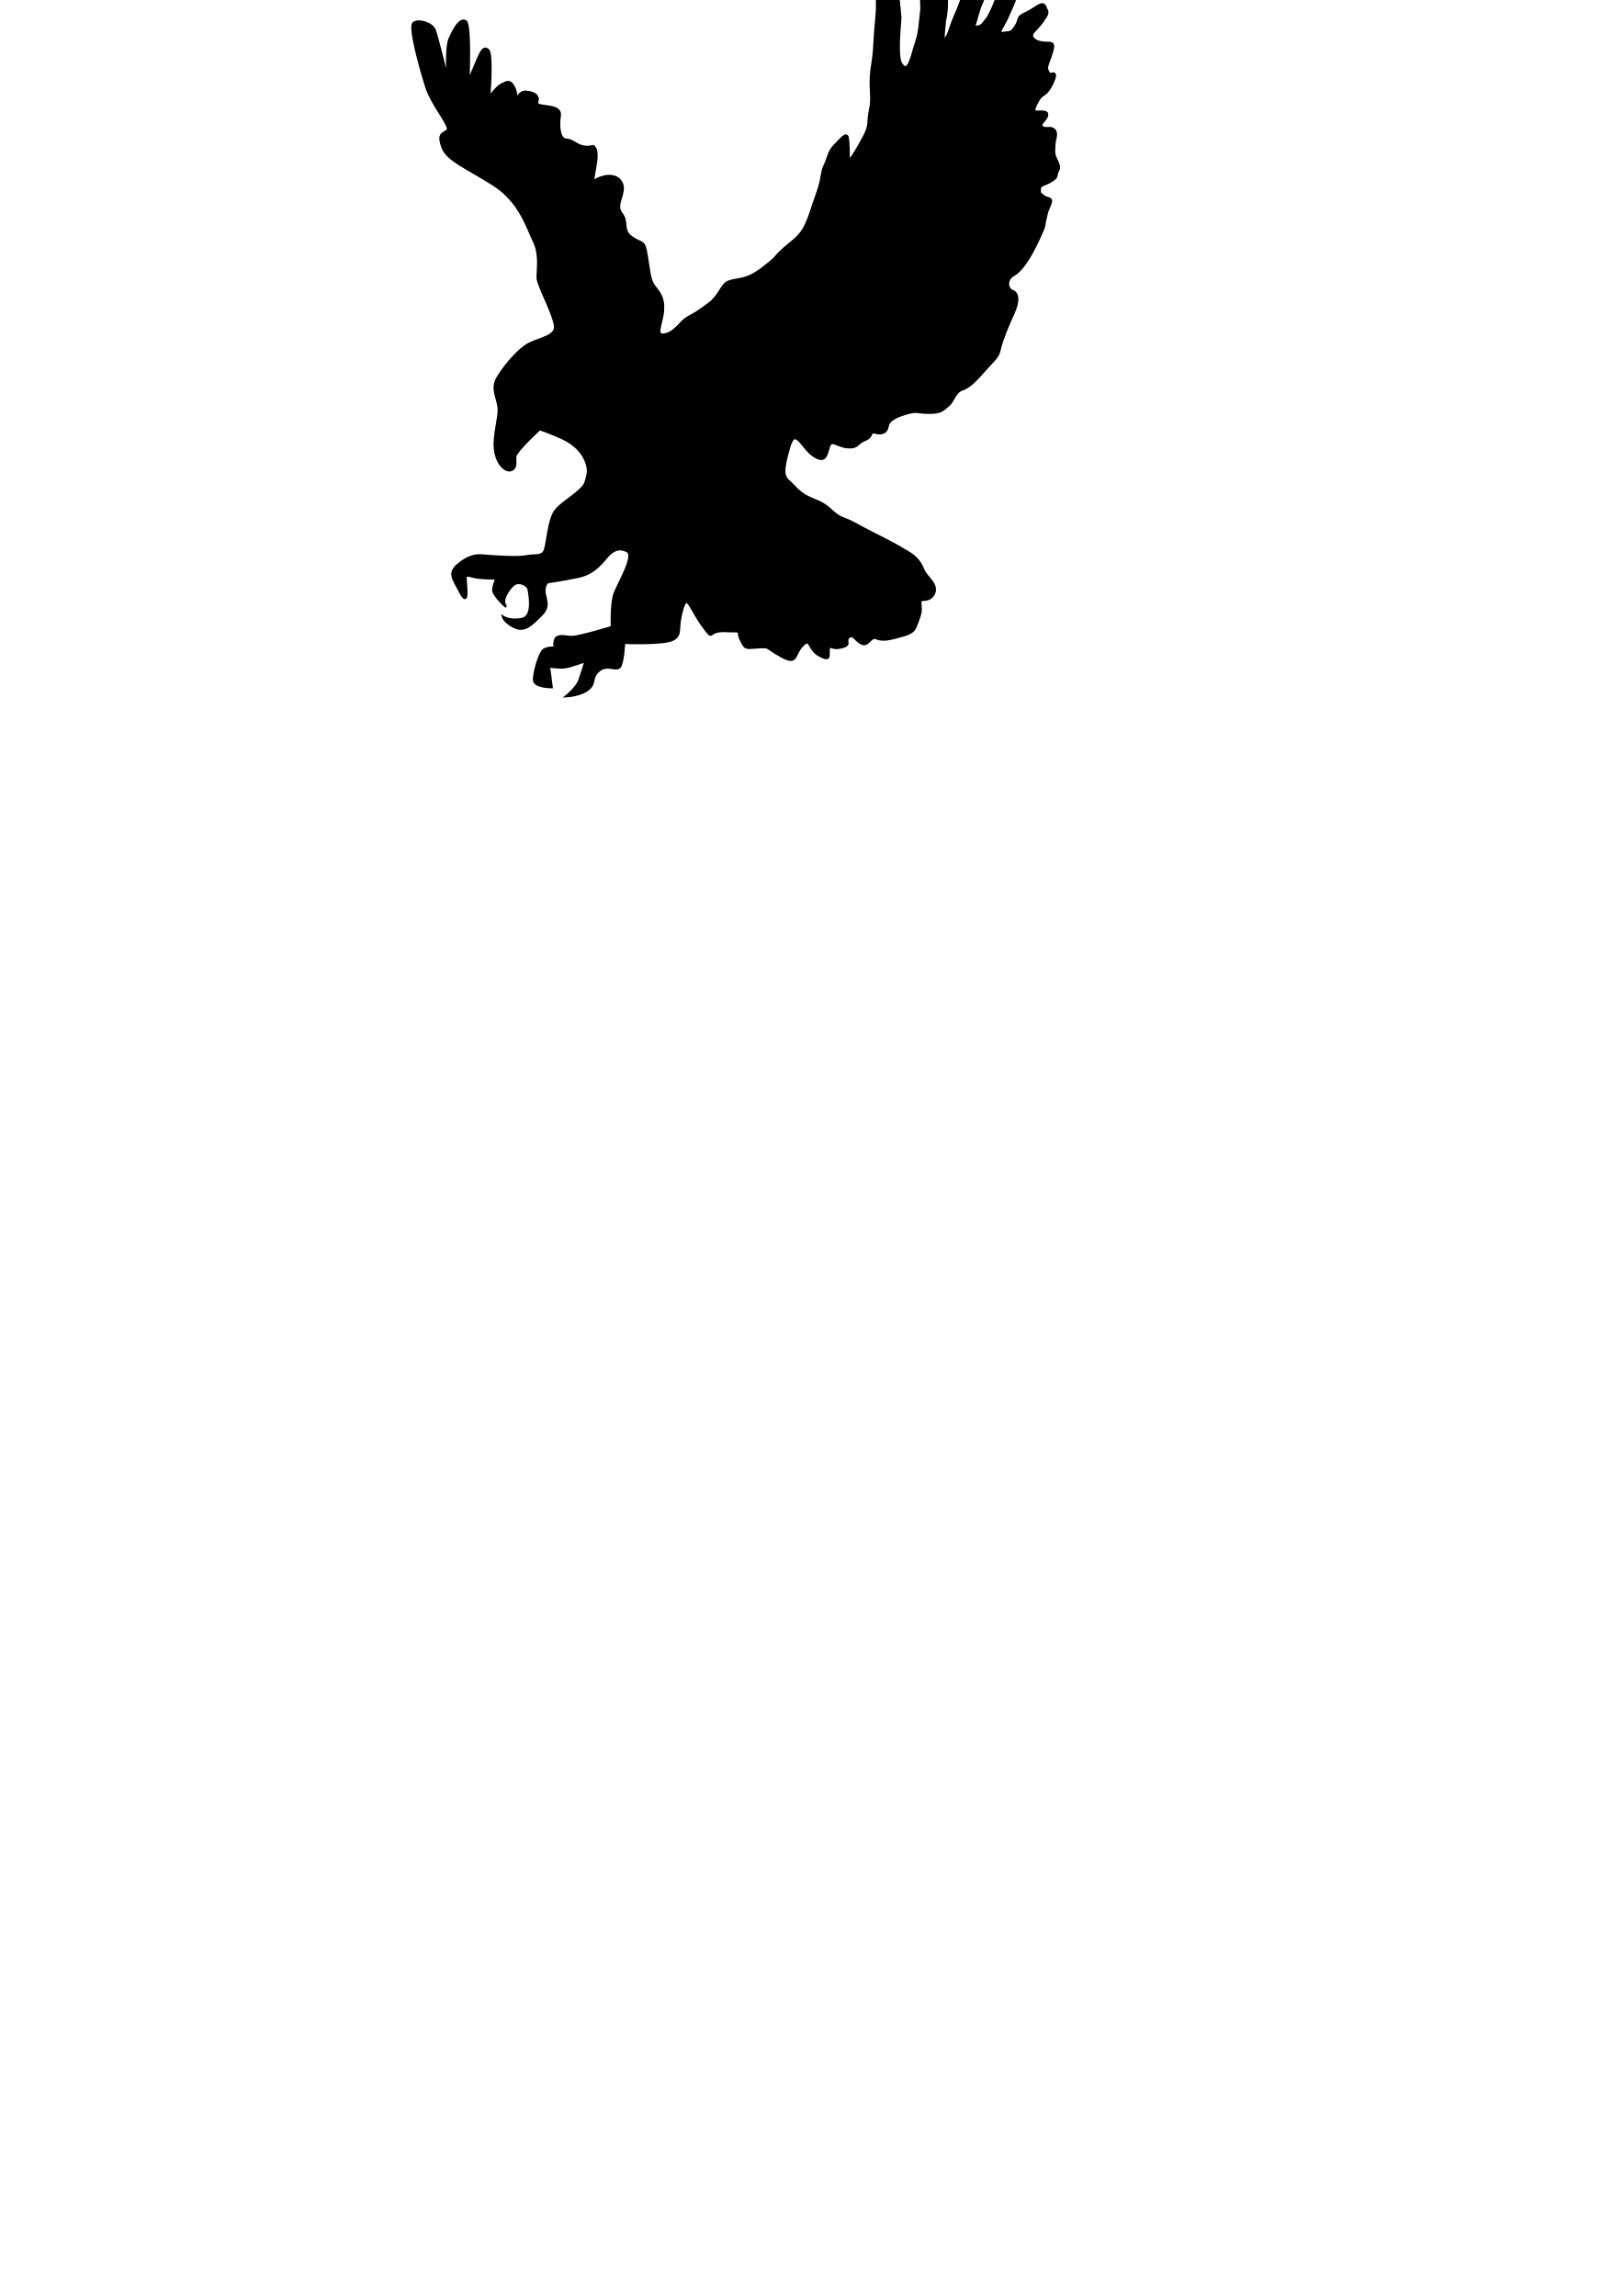
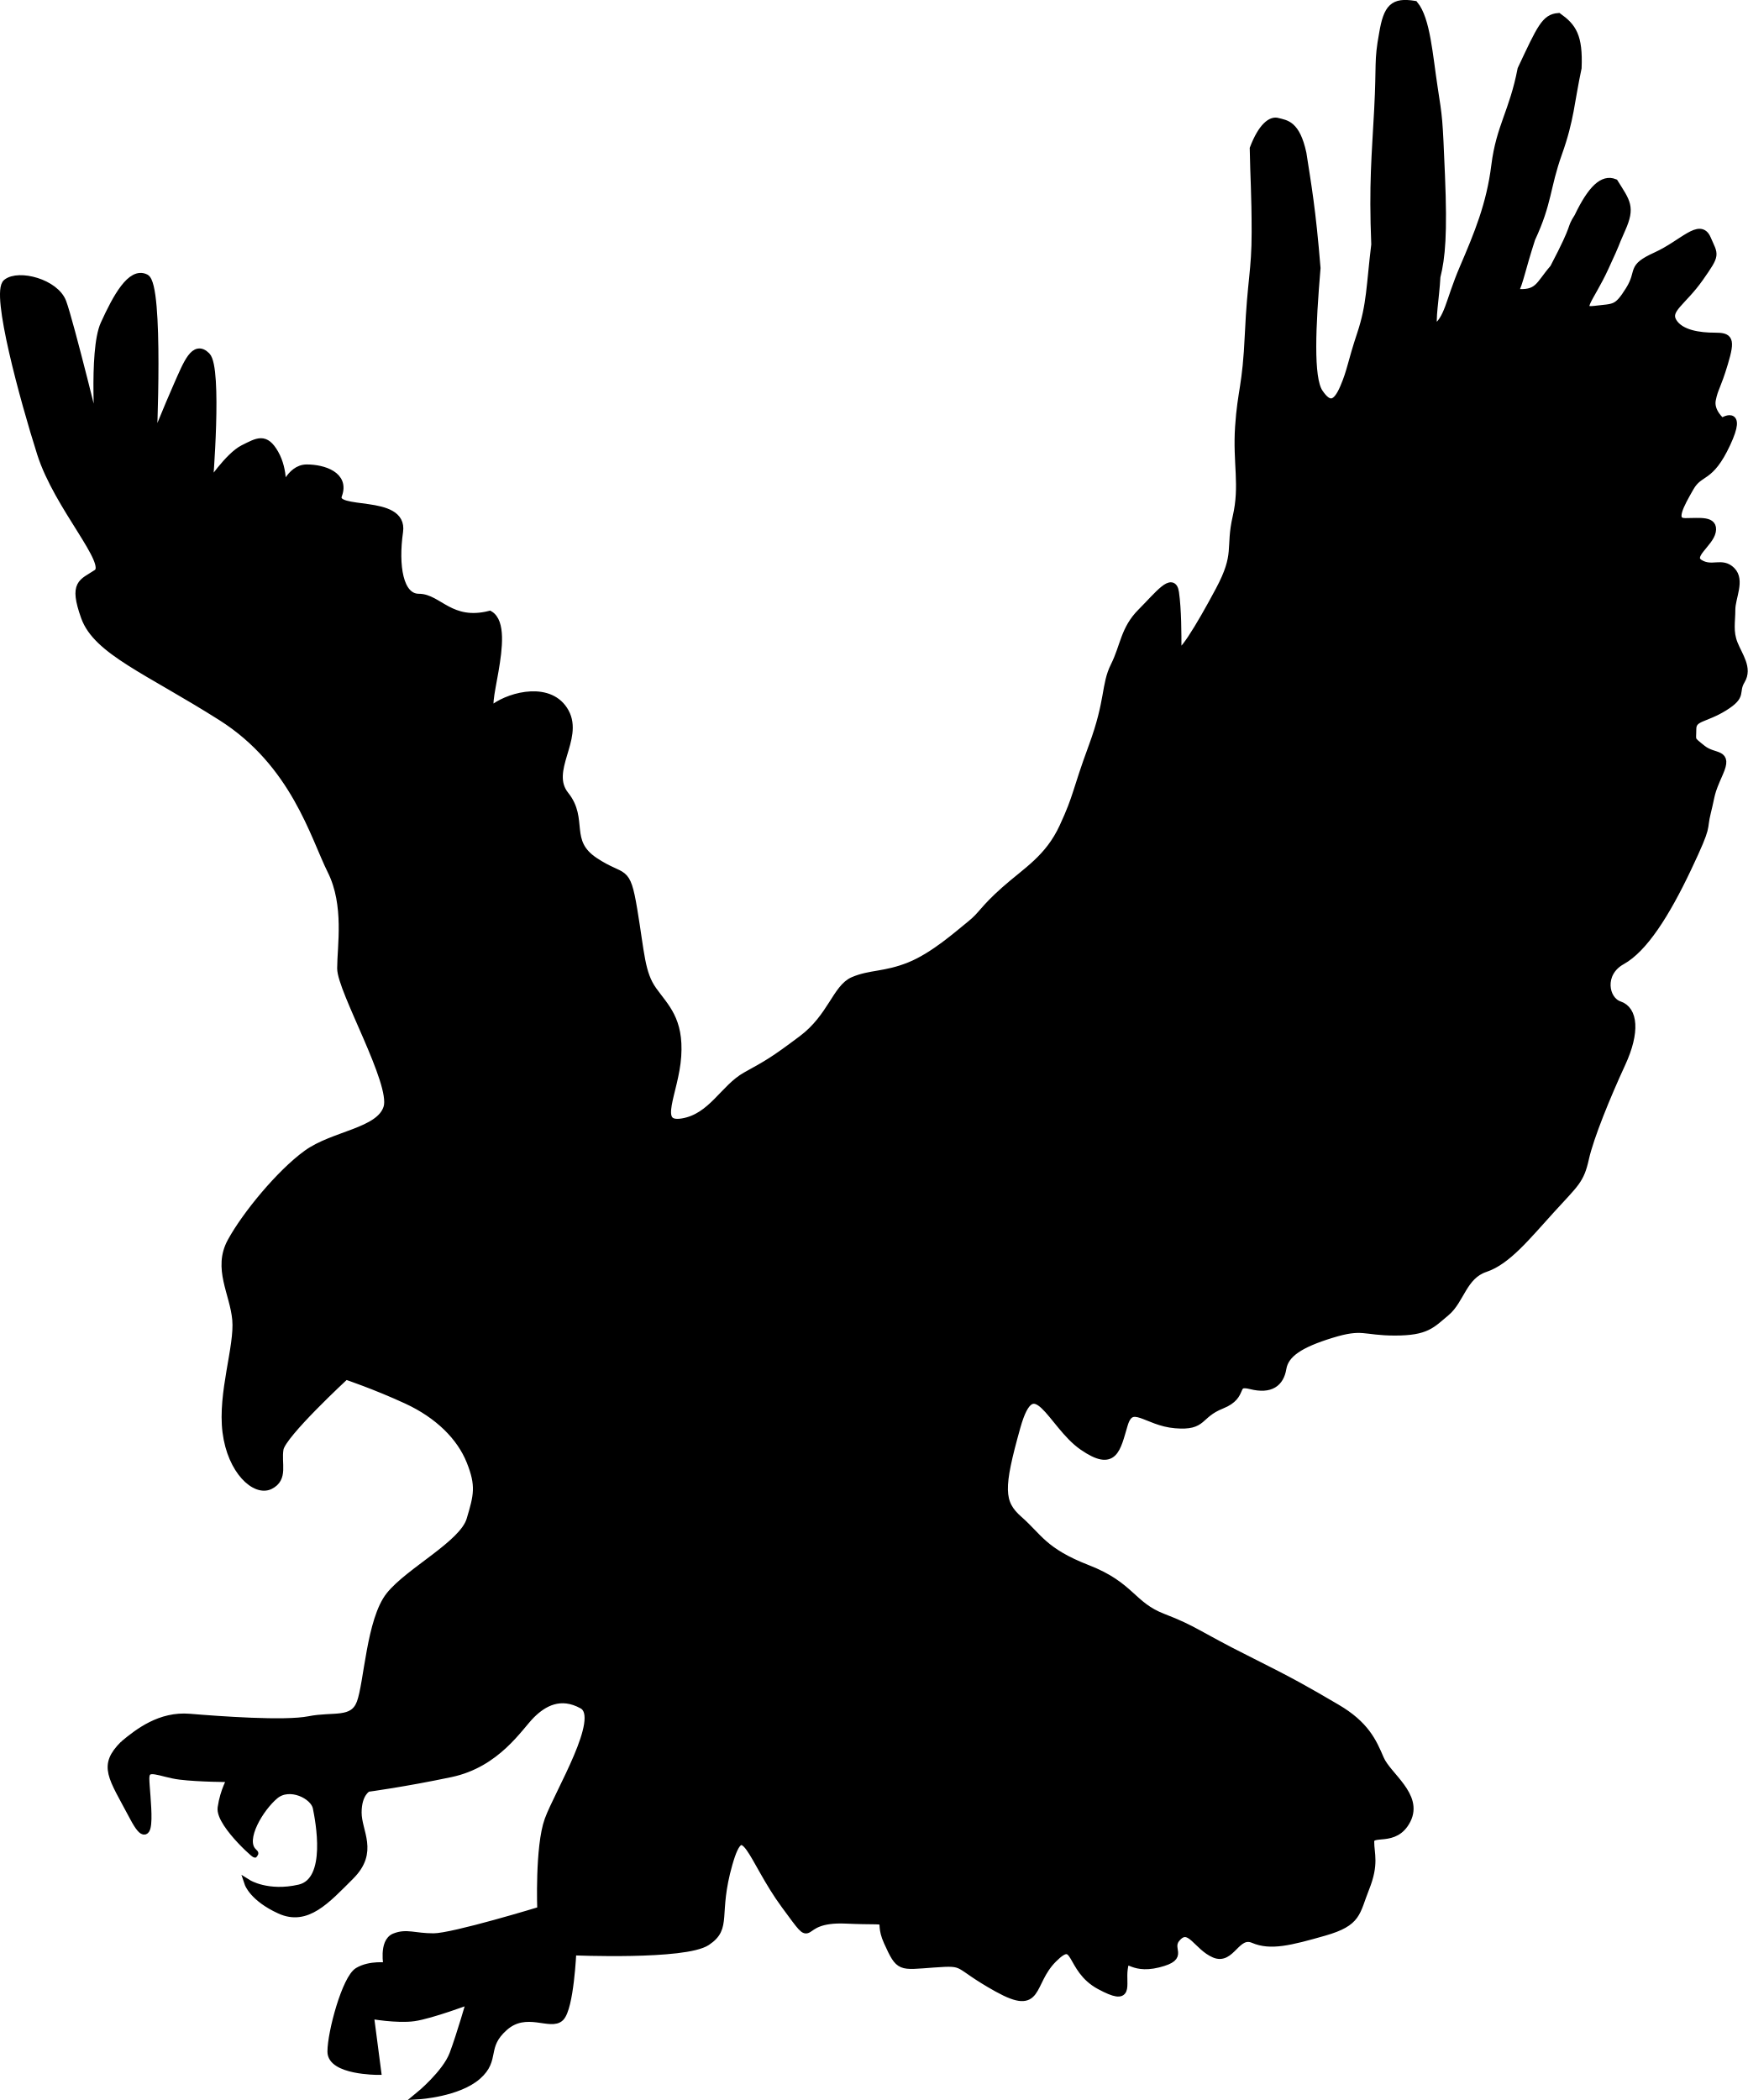
- <svg xmlns="http://www.w3.org/2000/svg" height="297mm" id="svg10395" width="210mm">
+ <svg xmlns="http://www.w3.org/2000/svg" height="100.82mm" id="svg10395" width="83.906mm" version="1.1">
  <defs id="defs10397">
    <linearGradient id="linearGradient11775">
      <stop id="stop11776" offset="0" style="stop-color:#000;stop-opacity:1;" />
      <stop id="stop11777" offset="1" style="stop-color:#fff;stop-opacity:1;" />
    </linearGradient>
-     <marker id="Club" orient="auto" refX="0.0" refY="0.0" style="overflow:visible;">
-       <path d="M -1.597,-7.098 C -3.486,-7.098 -5.024,-5.561 -5.024,-3.671 C -5.024,-3.015 -4.785,-2.444 -4.464,-1.923 C -4.503,-1.891 -4.544,-1.865 -4.581,-1.83 C -5.203,-2.685 -6.17,-3.275 -7.308,-3.275 C -9.197,-3.275 -10.734,-1.738 -10.734,0.151 C -10.734,2.04 -9.197,3.578 -7.308,3.578 C -6.314,3.578 -5.439,3.136 -4.814,2.459 C -4.938,2.814 -5.024,3.18 -5.024,3.578 C -5.024,5.467 -3.486,7.004 -1.597,7.004 C 0.292,7.004 1.829,5.467 1.829,3.578 C 1.829,2.784 1.514,2.084 1.06,1.503 C 2.415,1.766 3.772,2.297 4.766,3.834 C 4.028,3.096 3.554,1.753 3.554,-0.059 L 2.925,-0.105 L 3.507,-0.128 C 3.507,-1.94 3.958,-3.283 4.696,-4.021 C 3.737,-2.539 2.439,-1.995 1.13,-1.713 C 1.534,-2.275 1.829,-2.927 1.829,-3.671 C 1.829,-5.561 0.292,-7.098 -1.597,-7.098 z " id="path1015" style="fill-rule:evenodd;stroke:#000000;stroke-width:0.746pt;marker-start:none;" transform="scale(0.6)" />
+     <marker id="Club" orient="auto" refX="0" refY="0" style="overflow:visible">
+       <path d="m -1.597,-7.098 c -1.889,0 -3.426,1.537 -3.426,3.426 0,0.657 0.238,1.227 0.559,1.748 -0.039,0.032 -0.08,0.058 -0.117,0.093 -0.622,-0.855 -1.589,-1.445 -2.727,-1.445 -1.889,-1e-7 -3.426,1.537 -3.426,3.426 0,1.889 1.537,3.426 3.426,3.426 0.993,0 1.869,-0.442 2.494,-1.119 -0.125,0.355 -0.21,0.721 -0.21,1.119 0,1.889 1.537,3.426 3.426,3.426 1.889,0 3.426,-1.537 3.426,-3.426 0,-0.793 -0.316,-1.494 -0.769,-2.074 C 2.415,1.766 3.772,2.297 4.766,3.834 4.028,3.096 3.554,1.753 3.554,-0.059 l -0.629,-0.047 0.583,-0.023 c 0,-1.812 0.451,-3.154 1.189,-3.893 -0.959,1.482 -2.257,2.026 -3.566,2.308 0.404,-0.562 0.699,-1.213 0.699,-1.958 0,-1.889 -1.537,-3.426 -3.426,-3.426 z" id="path1015" style="fill-rule:evenodd;stroke:#000000;stroke-width:0.746pt;marker-start:none" transform="scale(0.6)" />
    </marker>
-     <marker id="SemiCircleIn" orient="auto" refX="0.0" refY="0.0" style="overflow:visible;">
-       <path d="M -0.375,-0.046 C -0.375,2.714 1.865,4.954 4.625,4.954 L 4.625,-5.046 C 1.865,-5.046 -0.375,-2.806 -0.375,-0.046 z " id="path941" style="fill-rule:evenodd;stroke:#000000;stroke-width:1.0pt;marker-start:none;marker-end:none;" transform="scale(0.6)" />
+     <marker id="SemiCircleIn" orient="auto" refX="0" refY="0" style="overflow:visible">
+       <path d="m -0.375,-0.046 c 0,2.76 2.24,5 5,5 v -10 c -2.76,0 -5,2.24 -5,5 z" id="path941" style="fill-rule:evenodd;stroke:#000000;stroke-width:1pt;marker-start:none;marker-end:none" transform="scale(0.6)" />
    </marker>
-     <marker id="Dot_s" orient="auto" refX="0.0" refY="0.0" style="overflow:visible;">
-       <path d="M -2.5,-1.0 C -2.5,1.76 -4.74,4.0 -7.5,4.0 C -10.26,4.0 -12.5,1.76 -12.5,-1.0 C -12.5,-3.76 -10.26,-6.0 -7.5,-6.0 C -4.74,-6.0 -2.5,-3.76 -2.5,-1.0 z " id="path933" style="fill-rule:evenodd;stroke:#000000;stroke-width:1.0pt;marker-start:none;marker-end:none;" transform="scale(0.2) translate(7.125493, 1)" />
+     <marker id="Dot_s" orient="auto" refX="0" refY="0" style="overflow:visible">
+       <path d="m -2.5,-1 c 0,2.76 -2.24,5 -5,5 -2.76,0 -5,-2.24 -5,-5 0,-2.76 2.24,-5 5,-5 2.76,0 5,2.24 5,5 z" id="path933" style="fill-rule:evenodd;stroke:#000000;stroke-width:1pt;marker-start:none;marker-end:none" transform="matrix(0.2,0,0,0.2,1.425099,0.2)" />
    </marker>
  </defs>
-   <path d="M 223.493,276.533 C 226.15,274.319 230.135,271.219 235.448,271.662 C 240.761,272.105 252.715,272.99 257.143,272.105 C 261.57,271.219 265.112,272.548 266.44,269.006 C 267.769,265.464 268.211,253.952 271.753,249.525 C 275.295,245.097 285.036,240.227 286.364,235.799 C 287.693,231.372 288.135,229.601 286.364,225.173 C 284.593,220.746 280.608,216.761 274.853,214.104 C 269.097,211.448 263.784,209.677 263.784,209.677 C 263.784,209.677 252.272,220.303 251.83,222.959 C 251.387,225.616 252.715,228.272 250.059,229.601 C 247.402,230.929 242.974,226.944 242.089,219.86 C 241.203,212.776 244.303,204.364 243.86,199.493 C 243.417,194.623 240.318,190.196 242.974,185.325 C 245.631,180.455 251.83,172.928 256.7,169.386 C 261.57,165.844 269.982,165.401 271.311,160.974 C 272.639,156.546 262.898,139.722 262.898,135.737 C 262.898,131.752 264.227,124.225 261.127,118.027 C 258.028,111.828 254.486,98.546 241.203,90.133 C 227.921,81.721 218.623,78.179 216.409,71.98 C 214.195,65.782 215.966,65.782 218.623,64.011 C 221.28,62.24 211.539,52.057 208.44,42.316 C 205.34,32.575 200.027,13.094 202.241,11.323 C 204.455,9.552 211.096,11.323 212.424,14.865 C 213.753,18.407 219.066,40.102 219.066,40.102 C 219.066,40.102 217.738,23.72 219.951,18.85 C 222.165,13.98 224.822,9.109 227.478,10.438 C 230.135,11.766 228.806,40.545 228.806,40.545 C 228.806,40.545 231.463,33.904 233.234,29.919 C 235.005,25.934 236.333,22.392 238.547,24.606 C 240.761,26.82 238.99,48.072 238.99,48.072 C 238.99,48.072 242.532,42.759 245.188,41.43 C 247.845,40.102 249.173,39.217 250.944,42.316 C 252.715,45.415 252.272,49.4 252.272,49.4 C 252.272,49.4 253.601,44.972 256.7,44.972 C 259.799,44.972 263.784,46.301 262.456,49.843 C 261.127,53.385 274.41,50.286 273.524,56.484 C 272.639,62.683 273.524,68.438 277.066,68.438 C 280.608,68.438 282.822,73.309 289.906,71.538 C 294.334,74.194 287.693,90.576 290.792,88.362 C 293.891,86.149 300.975,84.378 303.632,89.248 C 306.288,94.118 300.09,99.874 303.632,104.301 C 307.174,108.729 303.632,112.714 308.945,116.256 C 314.258,119.798 314.701,117.141 316.029,125.111 C 317.357,133.08 317.357,136.622 319.571,139.722 C 321.785,142.821 324.441,145.035 323.998,151.676 C 323.556,158.317 319.571,164.516 324.884,163.63 C 330.197,162.745 332.411,157.432 336.395,155.218 C 340.38,153.004 341.266,152.562 346.579,148.577 C 351.892,144.592 352.777,139.279 355.877,137.951 C 358.976,136.622 361.632,137.065 366.06,135.294 C 370.487,133.523 374.915,129.538 377.129,127.767 C 379.342,125.996 379.342,125.111 383.327,121.569 C 387.312,118.027 391.297,115.813 393.953,110.057 C 396.61,104.301 396.167,103.859 399.266,95.446 C 402.366,87.034 401.48,84.378 403.251,80.836 C 405.022,77.293 405.022,74.194 408.121,71.095 C 411.221,67.996 413.877,64.454 414.32,67.553 C 414.763,70.652 414.763,75.08 414.763,77.736 C 414.763,80.393 418.748,73.751 422.29,67.11 C 425.832,60.469 424.061,59.583 425.389,53.828 C 426.717,48.072 425.389,44.087 425.832,37.446 C 426.274,30.804 427.16,30.362 427.603,20.621 C 428.045,10.88 428.832,9.245 428.832,2.161 C 428.832,-4.923 428.575,-7.789 428.488,-13.028 C 430.025,-17.05 431.748,-18.279 432.916,-17.898 C 434.354,-17.517 436.286,-17.493 437.442,-12.143 C 438.327,-6.387 439.126,-2.095 440,8.667 C 439.114,19.293 438.671,28.591 440.442,31.247 C 442.213,33.904 443.542,33.461 444.87,30.362 C 446.198,27.262 446.198,25.934 447.969,20.621 C 449.74,15.308 449.629,11.826 450.539,4.411 C 450.096,-6.658 450.626,-11.7 451.069,-20.112 C 451.511,-28.525 451.02,-28.77 451.954,-33.838 C 452.753,-38.634 453.872,-39.777 457.71,-39.151 C 459.924,-36.494 460.366,-29.853 461.252,-24.097 C 462.137,-18.341 462.137,-18.784 462.58,-8.158 C 463.023,2.468 462.642,6.71 461.756,10.252 C 461.548,14.2 460.761,18.123 461.252,19.736 C 463.908,17.965 463.908,14.865 466.565,8.667 C 469.221,2.468 471.435,-2.845 472.321,-9.929 C 473.206,-17.013 475.568,-19.608 477.081,-27.405 C 480.623,-34.932 481.398,-36.752 483.832,-36.937 C 486.402,-35.092 487.62,-33.432 487.374,-27.639 C 486.046,-21.441 486.046,-18.341 483.832,-12.143 C 481.619,-5.944 482.061,-3.288 478.962,3.354 C 477.081,9.183 476.848,11.163 475.863,13.094 C 480.29,13.537 480.229,11.778 482.947,8.667 C 487.424,0.143 485.727,1.939 487.374,-0.631 C 489.834,-5.772 491.937,-7.665 494.016,-6.83 C 496.229,-3.288 497.115,-2.402 495.344,1.583 C 493.573,5.567 494.901,2.911 492.245,8.667 C 489.588,14.423 486.932,16.636 490.474,16.194 C 494.016,15.751 494.458,16.194 496.672,12.651 C 498.886,9.109 496.672,8.667 501.542,6.453 C 506.413,4.239 509.512,0.254 510.84,3.354 C 512.169,6.453 512.611,6.01 509.512,10.438 C 506.413,14.865 503.313,16.194 504.642,18.407 C 505.97,20.621 509.512,21.064 512.169,21.064 C 514.825,21.064 515.268,21.507 513.94,25.934 C 512.611,30.362 512.169,30.362 511.726,32.575 C 511.283,34.789 513.497,36.56 513.497,36.56 C 513.497,36.56 517.482,33.904 514.382,40.545 C 511.283,47.186 509.512,45.415 507.741,48.515 C 505.97,51.614 504.199,54.713 506.855,54.713 C 509.512,54.713 512.169,54.27 511.726,56.484 C 511.283,58.698 507.298,60.912 509.512,62.24 C 511.726,63.568 513.497,61.797 515.268,63.568 C 517.039,65.339 515.268,68.438 515.268,70.652 C 515.268,72.866 514.825,74.637 515.711,76.851 C 516.596,79.064 518.367,81.278 517.039,83.492 C 515.711,85.706 517.482,86.149 513.94,88.362 C 510.397,90.576 508.184,90.133 508.184,92.347 C 508.184,94.561 507.741,94.118 509.955,95.889 C 512.169,97.66 514.825,96.332 513.054,100.317 C 511.283,104.301 511.726,103.859 510.84,107.401 C 509.955,110.943 511.283,109.172 507.298,117.584 C 503.313,125.996 499.329,132.195 495.344,134.409 C 491.359,136.622 492.245,141.493 494.901,142.378 C 497.558,143.264 498,147.249 495.344,153.004 C 492.687,158.76 489.588,166.287 488.703,170.272 C 487.817,174.256 486.932,174.699 482.504,179.57 C 478.077,184.44 474.534,188.867 470.55,190.196 C 466.565,191.524 466.122,195.951 463.466,198.165 C 460.809,200.379 459.924,201.707 454.168,201.707 C 448.412,201.707 448.412,200.379 442.656,202.15 C 436.9,203.921 434.244,205.692 433.801,208.348 C 433.358,211.005 431.587,212.333 428.045,211.448 C 424.503,210.562 427.16,213.219 422.732,214.99 C 418.305,216.761 419.633,218.975 414.32,218.532 C 409.007,218.089 406.35,214.104 405.022,218.532 C 403.694,222.959 403.251,226.501 397.495,222.517 C 391.74,218.532 388.64,207.906 385.541,218.975 C 382.442,230.043 382.442,232.7 385.984,235.799 C 389.526,238.898 390.411,241.555 398.381,244.654 C 406.35,247.754 406.35,251.296 412.106,253.509 C 417.862,255.723 418.305,256.609 427.16,261.036 C 436.015,265.464 438.229,266.792 443.542,269.891 C 448.855,272.99 450.183,276.09 451.511,279.189 C 452.84,282.288 458.595,285.83 456.382,290.258 C 454.168,294.685 449.74,292.029 449.74,294.243 C 449.74,296.456 450.626,298.227 448.855,302.655 C 447.084,307.082 447.527,308.854 441.328,310.625 C 435.129,312.396 431.587,313.281 428.488,311.953 C 425.389,310.625 424.503,315.938 421.404,314.609 C 418.305,313.281 416.977,309.296 414.763,311.51 C 412.549,313.724 416.534,315.052 411.221,316.38 C 405.908,317.709 405.465,314.167 405.022,317.266 C 404.579,320.365 406.35,323.464 400.595,320.365 C 394.839,317.266 396.61,311.067 392.182,315.495 C 387.755,319.922 389.969,325.235 381.999,320.808 C 374.029,316.38 376.686,315.938 370.487,316.38 C 364.289,316.823 364.289,317.266 362.075,312.396 C 359.861,307.525 364.289,308.854 354.548,308.411 C 344.808,307.968 349.678,314.167 343.479,305.754 C 337.281,297.342 335.953,288.93 333.296,298.227 C 330.64,307.525 333.296,309.739 329.311,312.396 C 325.327,315.052 304.96,314.167 304.96,314.167 C 304.96,314.167 304.517,324.35 302.746,326.121 C 300.975,327.892 296.548,324.35 292.563,327.892 C 288.578,331.434 291.235,333.648 287.693,336.747 C 284.151,339.846 277.066,340.289 277.066,340.289 C 277.066,340.289 281.937,336.304 283.265,332.762 C 284.593,329.22 286.364,323.022 286.364,323.022 C 286.364,323.022 279.28,325.678 276.181,326.121 C 273.082,326.564 268.211,325.678 268.211,325.678 L 269.54,335.861 C 269.54,335.861 261.127,335.861 261.127,332.319 C 261.127,328.777 263.784,319.037 265.998,317.709 C 268.211,316.38 271.311,316.823 271.311,316.823 C 271.311,316.823 270.425,312.396 272.639,311.51 C 274.853,310.625 276.181,311.51 279.723,311.51 C 283.265,311.51 299.204,306.64 299.204,306.64 C 299.204,306.64 298.761,295.128 300.532,290.258 C 302.303,285.388 310.716,271.662 306.731,269.448 C 302.746,267.235 299.647,269.006 297.433,271.219 C 295.219,273.433 291.235,280.075 282.822,281.846 C 274.41,283.617 267.769,284.502 267.769,284.502 C 267.769,284.502 265.998,285.388 265.998,288.93 C 265.998,292.472 269.097,296.014 264.669,300.441 C 260.242,304.869 256.7,308.854 251.83,306.64 C 246.959,304.426 246.074,301.769 246.074,301.769 C 246.074,301.769 249.616,303.983 255.372,302.655 C 261.127,301.327 258.914,290.258 258.471,288.044 C 258.028,285.83 253.601,283.617 250.944,285.83 C 248.287,288.044 244.745,293.8 246.959,296.014 C 249.173,298.227 240.761,291.143 241.203,288.044 C 241.646,284.945 242.974,282.731 242.974,282.731 C 242.974,282.731 237.219,282.731 233.677,282.288 C 230.135,281.846 227.478,280.075 227.478,282.731 C 227.478,285.388 229.249,297.342 225.264,289.815 C 221.28,282.288 219.509,280.517 223.493,276.533 z " id="path10416" style="fill:#000000;fill-opacity:1;fill-rule:evenodd;stroke:#000000;stroke-width:1pt;stroke-linecap:butt;stroke-linejoin:miter;stroke-opacity:1;" />
+   <path d="m 22.444,316.503 c 2.657,-2.214 6.641,-5.313 11.954,-4.87 5.313,0.443 17.267,1.328 21.695,0.443 4.428,-0.886 7.97,0.443 9.298,-3.099 1.328,-3.542 1.771,-15.054 5.313,-19.481 3.542,-4.428 13.283,-9.298 14.611,-13.725 1.328,-4.428 1.771,-6.199 0,-10.626 -1.771,-4.428 -5.756,-8.412 -11.512,-11.069 -5.756,-2.657 -11.069,-4.428 -11.069,-4.428 0,0 -11.512,10.626 -11.954,13.283 -0.443,2.657 0.886,5.313 -1.771,6.641 -2.657,1.328 -7.084,-2.657 -7.97,-9.741 -0.885,-7.084 2.214,-15.496 1.771,-20.367 -0.443,-4.87 -3.542,-9.298 -0.886,-14.168 2.657,-4.87 8.855,-12.397 13.725,-15.939 4.87,-3.542 13.283,-3.985 14.611,-8.412 1.328,-4.428 -8.412,-21.252 -8.412,-25.237 0,-3.985 1.328,-11.512 -1.771,-17.71 -3.099,-6.199 -6.641,-19.481 -19.924,-27.893 -13.283,-8.412 -22.58,-11.954 -24.794,-18.153 -2.214,-6.199 -0.443,-6.199 2.214,-7.97 2.657,-1.771 -7.084,-11.954 -10.183,-21.695 -3.099,-9.741 -8.412,-29.222 -6.199,-30.993 2.214,-1.771 8.855,0 10.183,3.542 1.328,3.542 6.641,25.237 6.641,25.237 0,0 -1.328,-16.382 0.885,-21.252 2.214,-4.87 4.87,-9.741 7.527,-8.412 2.657,1.328 1.328,30.107 1.328,30.107 0,0 2.657,-6.641 4.428,-10.626 1.771,-3.985 3.099,-7.527 5.313,-5.313 2.214,2.214 0.443,23.466 0.443,23.466 0,0 3.542,-5.313 6.199,-6.641 2.657,-1.328 3.985,-2.214 5.756,0.886 1.771,3.099 1.328,7.084 1.328,7.084 0,0 1.328,-4.428 4.428,-4.428 3.099,0 7.084,1.328 5.756,4.87 -1.328,3.542 11.954,0.443 11.069,6.641 -0.885,6.199 0,11.954 3.542,11.954 3.542,0 5.756,4.87 12.84,3.099 4.428,2.657 -2.214,19.038 0.885,16.825 3.099,-2.214 10.183,-3.985 12.84,0.886 2.657,4.87 -3.542,10.626 -1e-5,15.054 3.542,4.428 0,8.412 5.313,11.954 5.313,3.542 5.756,0.885 7.084,8.855 1.328,7.97 1.328,11.512 3.542,14.611 2.214,3.099 4.87,5.313 4.428,11.954 -0.443,6.641 -4.428,12.84 0.886,11.954 5.313,-0.886 7.527,-6.199 11.512,-8.412 3.985,-2.214 4.87,-2.657 10.183,-6.641 5.313,-3.985 6.199,-9.298 9.298,-10.626 3.099,-1.328 5.756,-0.885 10.183,-2.657 4.428,-1.771 8.855,-5.756 11.069,-7.527 2.214,-1.771 2.214,-2.657 6.199,-6.199 3.985,-3.542 7.97,-5.756 10.626,-11.512 2.657,-5.756 2.214,-6.199 5.313,-14.611 3.099,-8.412 2.214,-11.069 3.985,-14.611 1.771,-3.542 1.771,-6.641 4.87,-9.741 3.099,-3.099 5.756,-6.641 6.199,-3.542 0.443,3.099 0.443,7.527 0.443,10.183 0,2.657 3.985,-3.985 7.527,-10.626 3.542,-6.641 1.771,-7.527 3.099,-13.283 1.328,-5.756 0,-9.741 0.443,-16.382 0.443,-6.641 1.328,-7.084 1.771,-16.825 0.443,-9.741 1.23,-11.376 1.23,-18.46 0,-7.084 -0.258,-9.949 -0.344,-15.189 1.537,-4.022 3.26,-5.251 4.428,-4.87 1.439,0.381 3.37,0.406 4.526,5.756 0.886,5.756 1.684,10.048 2.558,20.809 -0.886,10.626 -1.328,19.924 0.443,22.58 1.771,2.657 3.099,2.214 4.428,-0.886 1.328,-3.099 1.328,-4.428 3.099,-9.741 1.771,-5.313 1.659,-8.795 2.57,-16.21 -0.443,-11.069 0.087,-16.111 0.529,-24.524 0.443,-8.412 -0.049,-8.658 0.886,-13.725 0.799,-4.797 1.918,-5.94 5.756,-5.313 2.214,2.657 2.657,9.298 3.542,15.054 0.886,5.756 0.886,5.313 1.328,15.939 0.443,10.626 0.062,14.868 -0.824,18.41 -0.209,3.948 -0.996,7.871 -0.505,9.483 2.657,-1.771 2.657,-4.87 5.313,-11.069 2.657,-6.199 4.87,-11.512 5.756,-18.596 0.886,-7.084 3.248,-9.679 4.76,-17.476 3.542,-7.527 4.317,-9.346 6.752,-9.532 2.57,1.845 3.788,3.505 3.542,9.298 -1.328,6.199 -1.328,9.298 -3.542,15.496 -2.214,6.199 -1.771,8.855 -4.87,15.496 -1.881,5.829 -2.114,7.809 -3.099,9.741 4.428,0.443 4.366,-1.316 7.084,-4.428 4.477,-8.524 2.78,-6.728 4.428,-9.298 2.459,-5.141 4.563,-7.034 6.641,-6.199 2.214,3.542 3.099,4.428 1.328,8.412 -1.771,3.985 -0.443,1.328 -3.099,7.084 -2.657,5.756 -5.313,7.97 -1.771,7.527 3.542,-0.443 3.985,0 6.199,-3.542 2.214,-3.542 0,-3.985 4.87,-6.199 4.87,-2.214 7.97,-6.199 9.298,-3.099 1.328,3.099 1.771,2.657 -1.328,7.084 -3.099,4.428 -6.199,5.756 -4.87,7.97 1.328,2.214 4.87,2.657 7.527,2.657 2.657,0 3.099,0.443 1.771,4.87 -1.328,4.428 -1.771,4.428 -2.214,6.641 -0.443,2.214 1.771,3.985 1.771,3.985 0,0 3.985,-2.657 0.885,3.985 -3.099,6.641 -4.87,4.87 -6.641,7.97 -1.771,3.099 -3.542,6.199 -0.885,6.199 2.657,0 5.313,-0.443 4.87,1.771 -0.443,2.214 -4.428,4.428 -2.214,5.756 2.214,1.328 3.985,-0.443 5.756,1.328 1.771,1.771 0,4.87 0,7.084 0,2.214 -0.443,3.985 0.443,6.199 0.886,2.214 2.657,4.428 1.328,6.641 -1.328,2.214 0.443,2.657 -3.099,4.87 -3.542,2.214 -5.756,1.771 -5.756,3.985 0,2.214 -0.443,1.771 1.771,3.542 2.214,1.771 4.87,0.443 3.099,4.428 -1.771,3.985 -1.328,3.542 -2.214,7.084 -0.886,3.542 0.443,1.771 -3.542,10.183 -3.985,8.412 -7.97,14.611 -11.954,16.825 -3.985,2.214 -3.099,7.084 -0.443,7.97 2.657,0.885 3.099,4.87 0.443,10.626 -2.657,5.756 -5.756,13.283 -6.641,17.267 -0.886,3.985 -1.771,4.428 -6.199,9.298 -4.428,4.87 -7.97,9.298 -11.954,10.626 -3.985,1.328 -4.428,5.756 -7.084,7.97 -2.657,2.214 -3.542,3.542 -9.298,3.542 -5.756,0 -5.756,-1.328 -11.512,0.443 -5.756,1.771 -8.412,3.542 -8.855,6.199 -0.443,2.657 -2.214,3.985 -5.756,3.099 -3.542,-0.885 -0.885,1.771 -5.313,3.542 -4.428,1.771 -3.099,3.985 -8.412,3.542 -5.313,-0.443 -7.97,-4.428 -9.298,0 -1.328,4.428 -1.771,7.97 -7.527,3.985 -5.756,-3.985 -8.855,-14.611 -11.954,-3.542 -3.099,11.069 -3.099,13.725 0.443,16.825 3.542,3.099 4.428,5.756 12.397,8.855 7.97,3.099 7.97,6.641 13.725,8.855 5.756,2.214 6.199,3.099 15.054,7.527 8.855,4.428 11.069,5.756 16.382,8.855 5.313,3.099 6.641,6.199 7.97,9.298 1.328,3.099 7.084,6.641 4.87,11.069 -2.214,4.428 -6.641,1.771 -6.641,3.985 0,2.214 0.886,3.985 -0.886,8.412 -1.771,4.428 -1.328,6.199 -7.527,7.97 -6.199,1.771 -9.741,2.657 -12.84,1.328 -3.099,-1.328 -3.985,3.985 -7.084,2.657 -3.099,-1.328 -4.428,-5.313 -6.641,-3.099 -2.214,2.214 1.771,3.542 -3.542,4.87 -5.313,1.328 -5.756,-2.214 -6.199,0.885 -0.443,3.099 1.328,6.199 -4.428,3.099 -5.756,-3.099 -3.985,-9.298 -8.412,-4.87 -4.428,4.428 -2.214,9.741 -10.183,5.313 -7.97,-4.428 -5.313,-4.87 -11.512,-4.428 -6.199,0.443 -6.199,0.885 -8.412,-3.985 -2.214,-4.87 2.214,-3.542 -7.527,-3.985 -9.741,-0.443 -4.87,5.756 -11.069,-2.657 -6.199,-8.412 -7.527,-16.825 -10.183,-7.527 -2.657,9.298 0,11.512 -3.985,14.168 -3.985,2.657 -24.351,1.771 -24.351,1.771 0,0 -0.443,10.183 -2.214,11.954 -1.771,1.771 -6.199,-1.771 -10.183,1.771 -3.985,3.542 -1.328,5.756 -4.87,8.855 -3.542,3.099 -10.626,3.542 -10.626,3.542 0,0 4.87,-3.985 6.199,-7.527 1.328,-3.542 3.099,-9.741 3.099,-9.741 0,0 -7.084,2.657 -10.183,3.099 -3.099,0.443 -7.97,-0.443 -7.97,-0.443 l 1.328,10.183 c 0,0 -8.412,0 -8.412,-3.542 0,-3.542 2.657,-13.283 4.87,-14.611 2.214,-1.328 5.313,-0.886 5.313,-0.886 0,0 -0.886,-4.428 1.328,-5.313 2.214,-0.886 3.542,0 7.084,0 3.542,0 19.481,-4.87 19.481,-4.87 0,0 -0.443,-11.512 1.328,-16.382 1.771,-4.87 10.183,-18.596 6.199,-20.809 -3.985,-2.214 -7.084,-0.443 -9.298,1.771 -2.214,2.214 -6.199,8.855 -14.611,10.626 -8.412,1.771 -15.054,2.657 -15.054,2.657 0,0 -1.771,0.886 -1.771,4.428 0,3.542 3.099,7.084 -1.328,11.512 -4.428,4.428 -7.97,8.412 -12.84,6.199 -4.87,-2.214 -5.756,-4.87 -5.756,-4.87 0,0 3.542,2.214 9.298,0.886 5.756,-1.328 3.542,-12.397 3.099,-14.611 -0.443,-2.214 -4.87,-4.428 -7.527,-2.214 -2.657,2.214 -6.199,7.97 -3.985,10.183 2.214,2.214 -6.199,-4.87 -5.756,-7.97 0.443,-3.099 1.771,-5.313 1.771,-5.313 0,0 -5.756,0 -9.298,-0.443 -3.542,-0.443 -6.199,-2.214 -6.199,0.443 0,2.657 1.771,14.611 -2.214,7.084 -3.985,-7.527 -5.756,-9.298 -1.771,-13.283 z" id="path10416" style="fill:#000000;fill-opacity:1;fill-rule:evenodd;stroke:#000000;stroke-width:1pt;stroke-linecap:butt;stroke-linejoin:miter;stroke-opacity:1" />
</svg>
